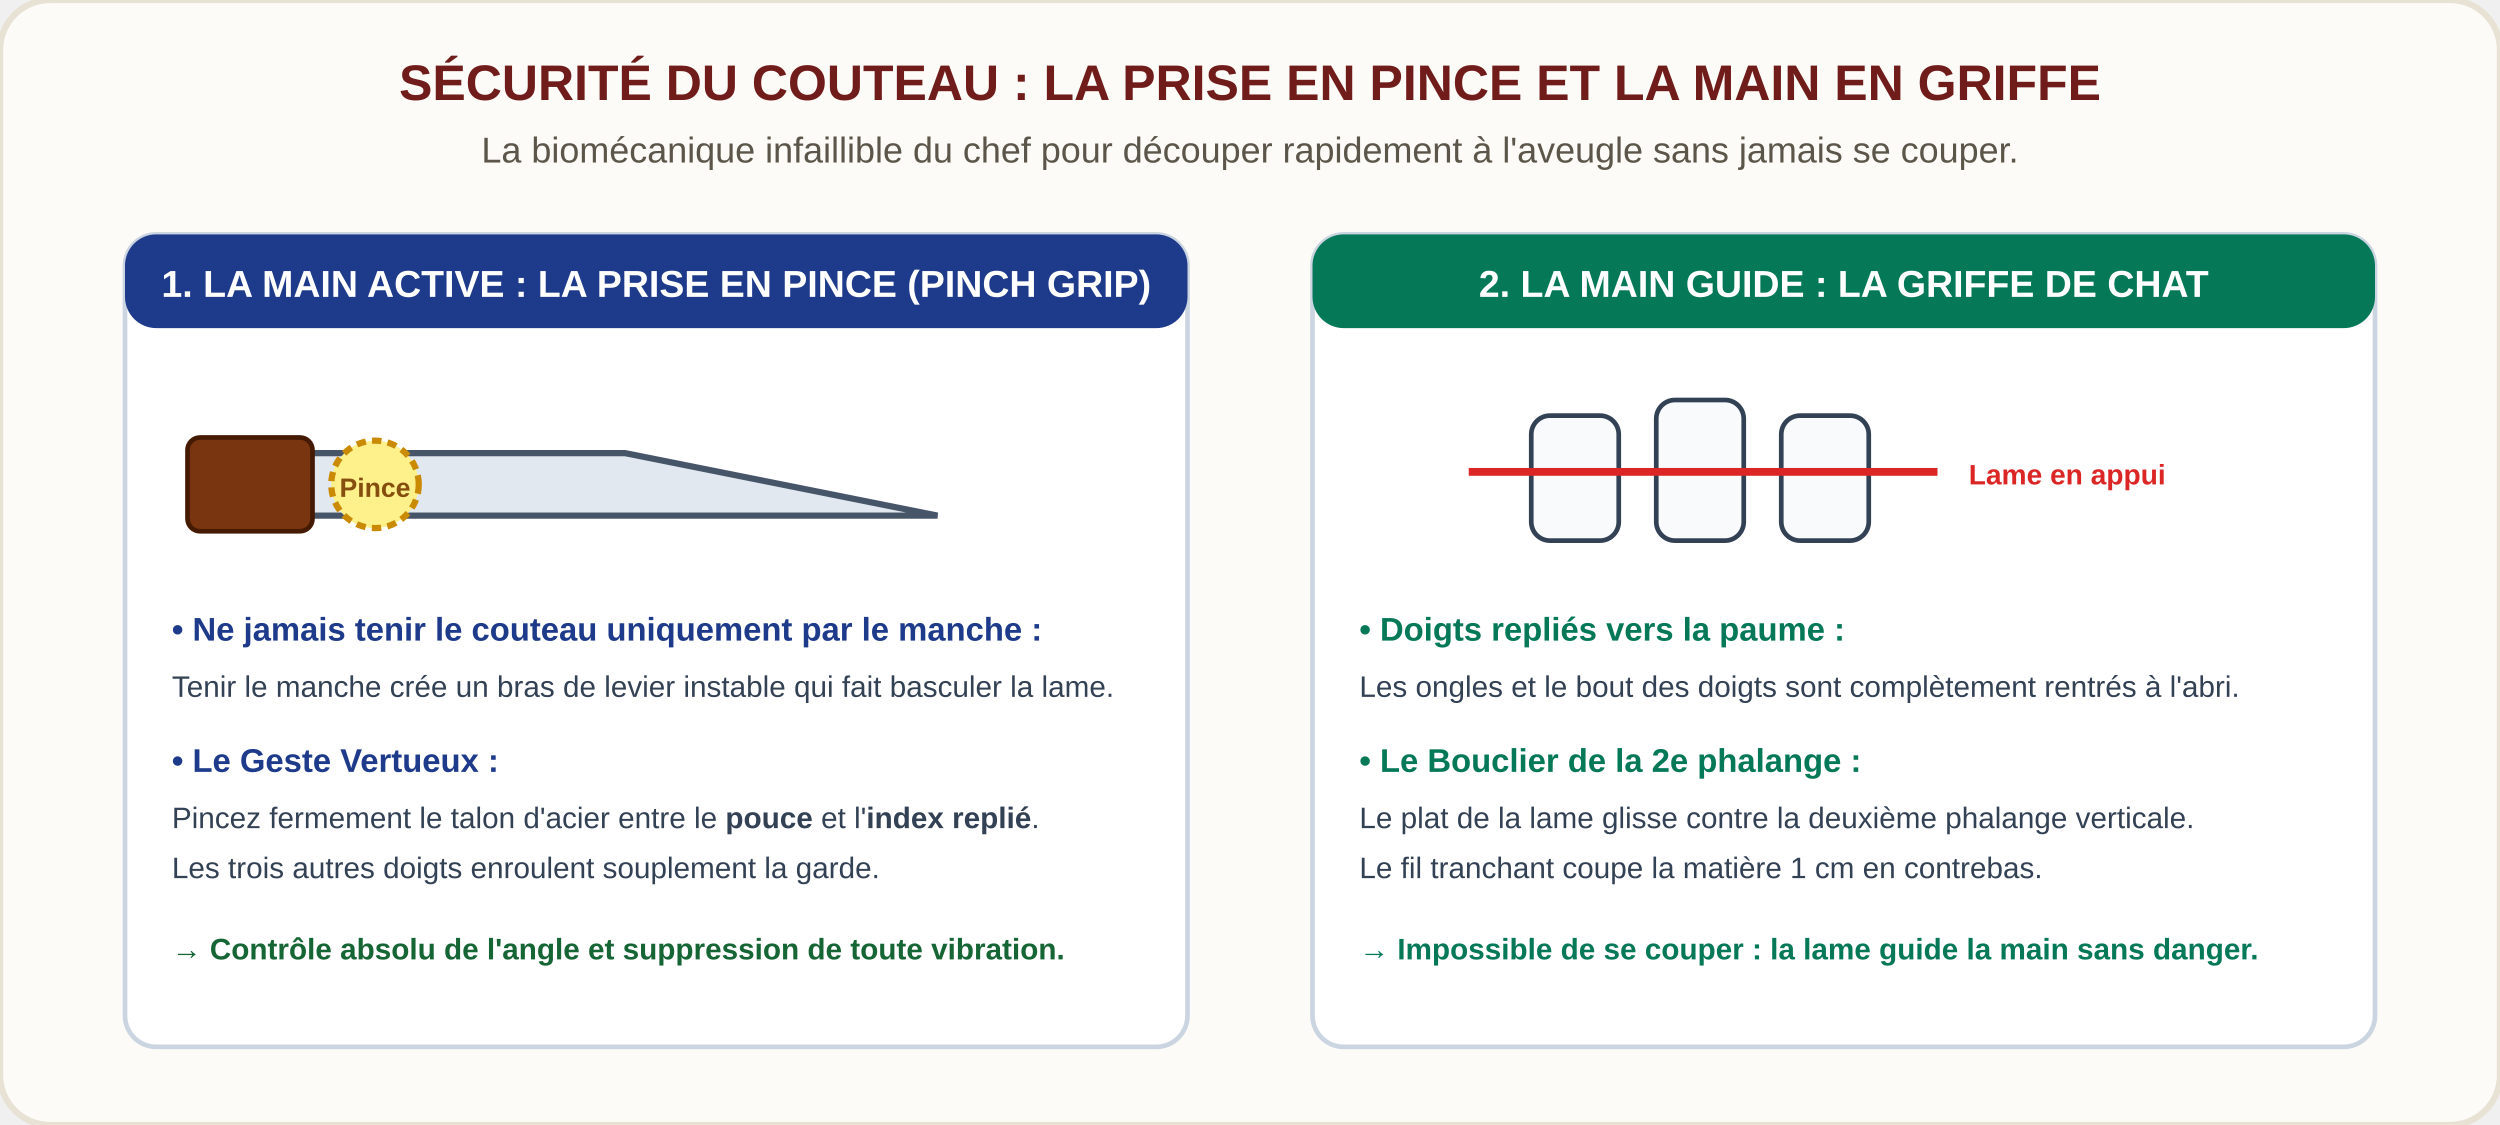
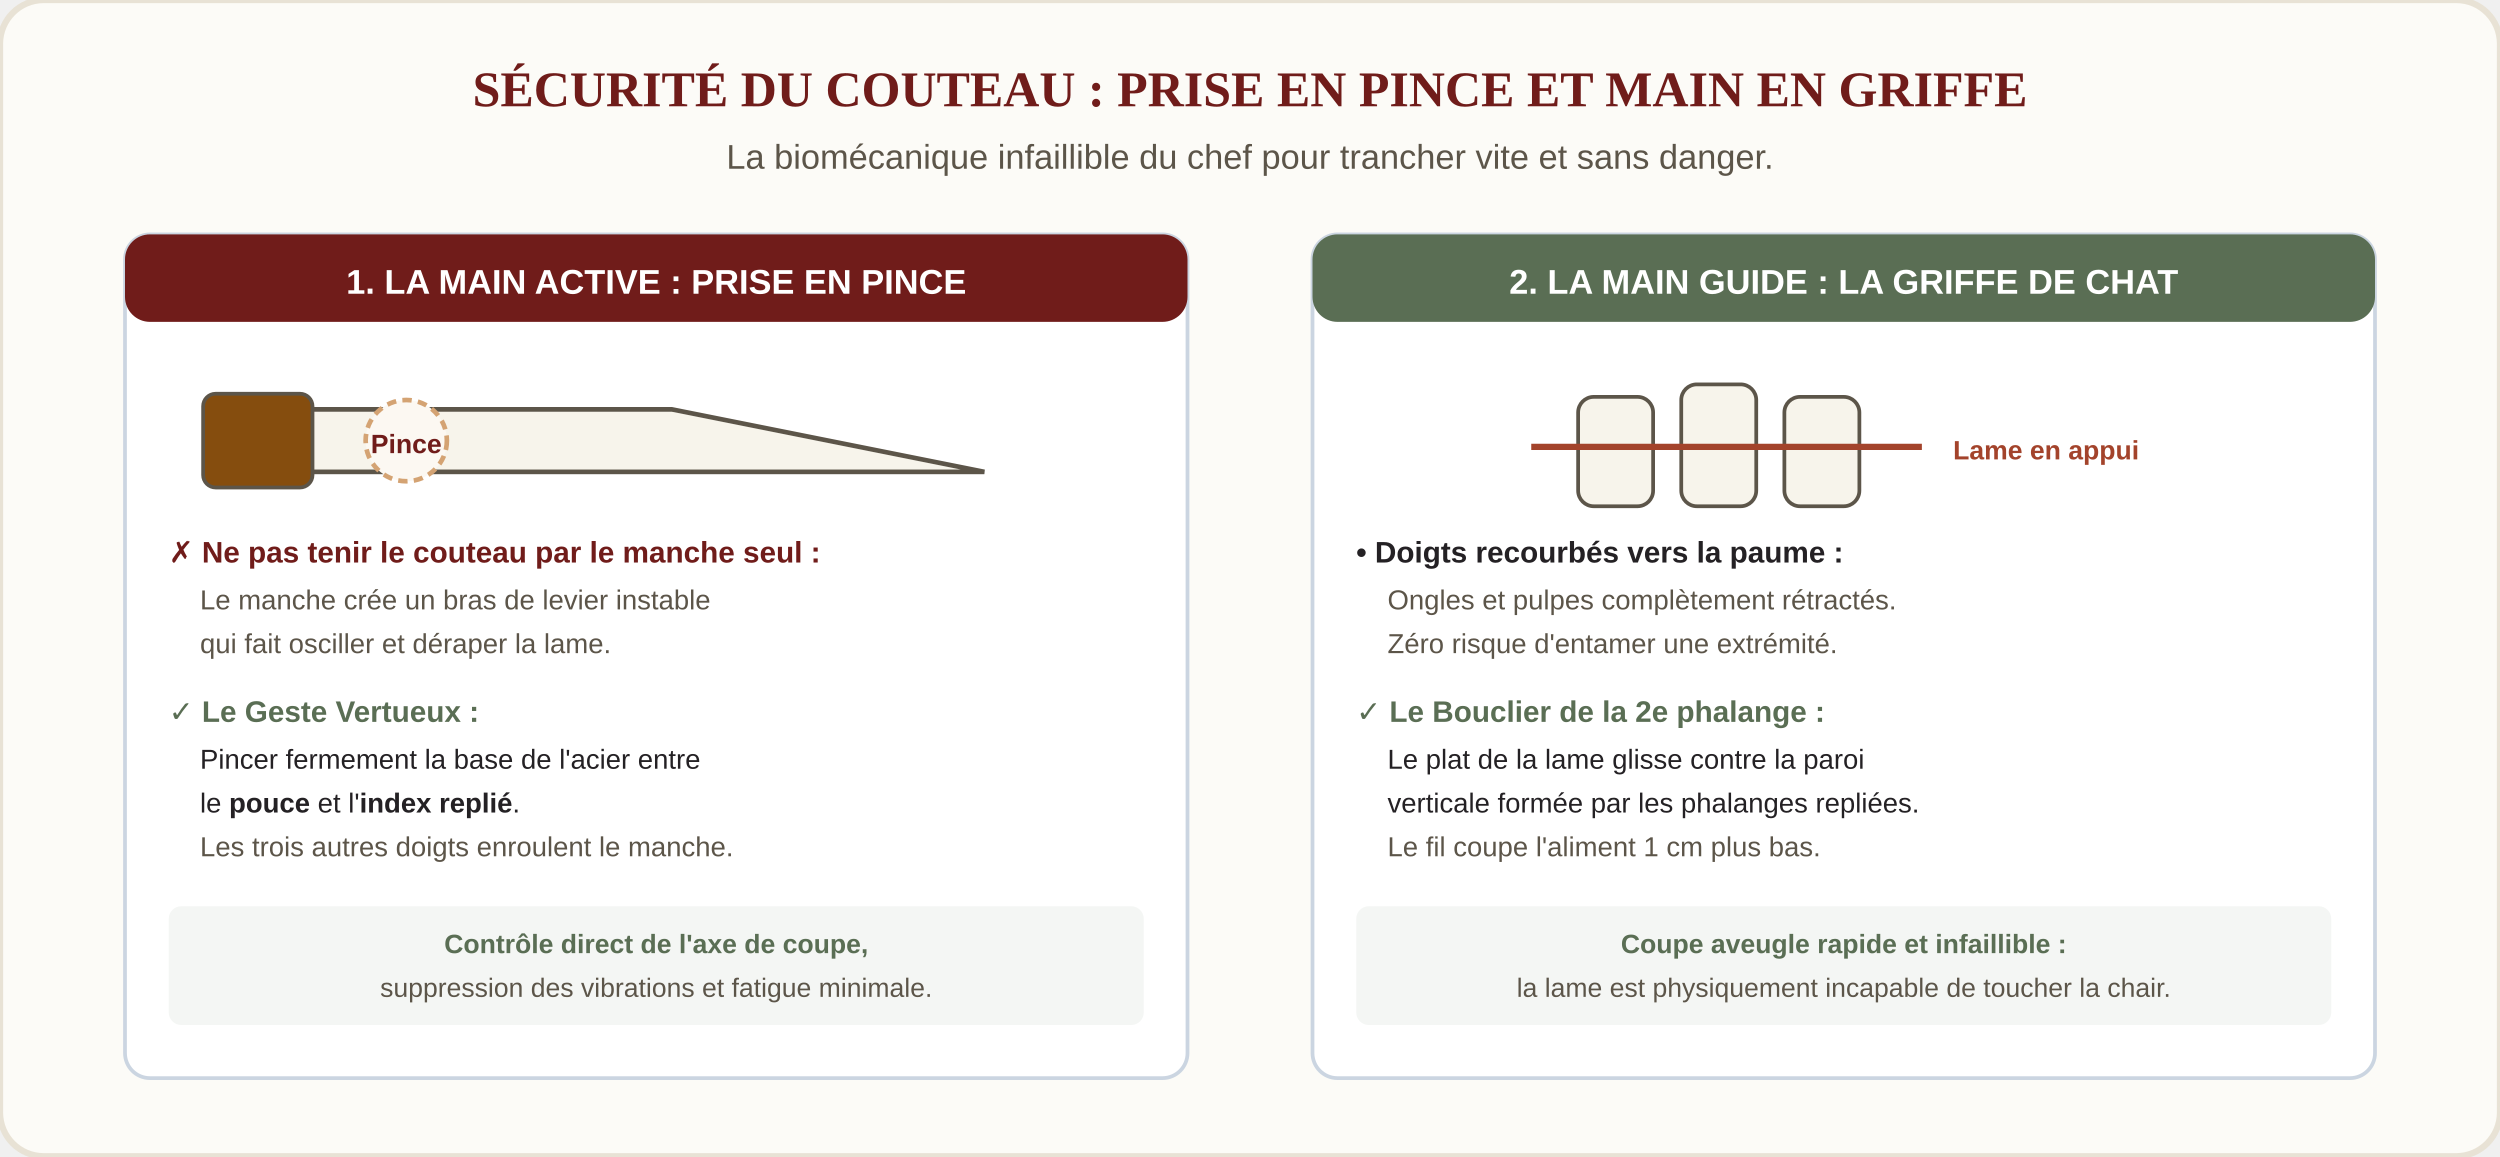
- <svg xmlns="http://www.w3.org/2000/svg" viewBox="0 0 800 360" width="100%" height="100%">
-   <rect width="800" height="360" rx="16" fill="#fcfbf7" stroke="#e8e2d5" stroke-width="2" />
-   <text x="400" y="32" font-family="Liberation Sans, Arial, sans-serif" font-size="16" font-weight="bold" fill="#701c1a" text-anchor="middle">SÉCURITÉ DU COUTEAU : LA PRISE EN PINCE ET LA MAIN EN GRIFFE</text>
-   <text x="400" y="52" font-family="Liberation Sans, Arial, sans-serif" font-size="11.5" fill="#5c5549" text-anchor="middle">La biomécanique infaillible du chef pour découper rapidement à l'aveugle sans jamais se couper.</text>
+ <svg xmlns="http://www.w3.org/2000/svg" viewBox="0 0 800 370" width="100%" height="100%">
+   <rect width="800" height="370" rx="14" fill="#fcfbf7" stroke="#e8e2d5" stroke-width="2" />
+   <text x="400" y="34" font-family="Liberation Serif, Georgia, serif" font-size="16" font-weight="bold" fill="#701c1a" text-anchor="middle">SÉCURITÉ DU COUTEAU : PRISE EN PINCE ET MAIN EN GRIFFE</text>
+   <text x="400" y="54" font-family="Liberation Sans, Arial, sans-serif" font-size="11" fill="#5c5549" text-anchor="middle">La biomécanique infaillible du chef pour trancher vite et sans danger.</text>
  <g transform="translate(40, 75)">
-     <rect width="340" height="260" rx="10" fill="#ffffff" stroke="#cbd5e1" stroke-width="1.5" />
-     <rect x="0" y="0" width="340" height="30" rx="10" fill="#1e3a8a" />
-     <text x="170" y="20" font-family="Liberation Sans, Arial, sans-serif" font-size="12" font-weight="bold" fill="#ffffff" text-anchor="middle">1. LA MAIN ACTIVE : LA PRISE EN PINCE (PINCH GRIP)</text>
-     <path d="M 30 70 L 160 70 L 260 90 L 30 90 Z" fill="#e2e8f0" stroke="#475569" stroke-width="2" />
-     <rect x="20" y="65" width="40" height="30" rx="4" fill="#78350f" stroke="#451a03" stroke-width="1.5" />
-     <circle cx="80" cy="80" r="14" fill="#fef08a" stroke="#ca8a04" stroke-width="2" stroke-dasharray="3 2" />
-     <text x="80" y="84" font-family="Liberation Sans, Arial, sans-serif" font-size="8.5" font-weight="bold" fill="#854d0e" text-anchor="middle">Pince</text>
-     <text x="15" y="130" font-family="Liberation Sans, Arial, sans-serif" font-size="10.5" font-weight="bold" fill="#1e3a8a">• Ne jamais tenir le couteau uniquement par le manche :</text>
-     <text x="15" y="148" font-family="Liberation Sans, Arial, sans-serif" font-size="9.5" fill="#334155">Tenir le manche crée un bras de levier instable qui fait basculer la lame.</text>
-     <text x="15" y="172" font-family="Liberation Sans, Arial, sans-serif" font-size="10.5" font-weight="bold" fill="#1e3a8a">• Le Geste Vertueux :</text>
-     <text x="15" y="190" font-family="Liberation Sans, Arial, sans-serif" font-size="9.5" fill="#334155">Pincez fermement le talon d'acier entre le <tspan font-weight="bold">pouce</tspan> et l'<tspan font-weight="bold">index replié</tspan>.</text>
-     <text x="15" y="206" font-family="Liberation Sans, Arial, sans-serif" font-size="9.5" fill="#334155">Les trois autres doigts enroulent souplement la garde.</text>
-     <text x="15" y="232" font-family="Liberation Sans, Arial, sans-serif" font-size="9.5" font-weight="bold" fill="#166534">→ Contrôle absolu de l'angle et suppression de toute vibration.</text>
+     <rect width="340" height="270" rx="8" fill="#ffffff" stroke="#cbd5e1" stroke-width="1.2" />
+     <rect x="0" y="0" width="340" height="28" rx="8" fill="#701c1a" />
+     <text x="170" y="19" font-family="Liberation Sans, Arial, sans-serif" font-size="11" font-weight="bold" fill="#ffffff" text-anchor="middle">1. LA MAIN ACTIVE : PRISE EN PINCE</text>
+     <g transform="translate(15, 38)">
+       <path d="M 30 18 L 160 18 L 260 38 L 30 38 Z" fill="#f7f4eb" stroke="#5c5549" stroke-width="1.5" />
+       <rect x="10" y="13" width="35" height="30" rx="4" fill="#854d0e" stroke="#5c5549" stroke-width="1.2" />
+       <circle cx="75" cy="28" r="13" fill="#fcf8f2" stroke="#d4a373" stroke-width="1.5" stroke-dasharray="3 2" />
+       <text x="75" y="32" font-family="Liberation Sans, Arial, sans-serif" font-size="8.5" font-weight="bold" fill="#701c1a" text-anchor="middle">Pince</text>
+     </g>
+     <text x="14" y="105" font-family="Liberation Sans, Arial, sans-serif" font-size="9.5" font-weight="bold" fill="#701c1a">✗ Ne pas tenir le couteau par le manche seul :</text>
+     <text x="24" y="120" font-family="Liberation Sans, Arial, sans-serif" font-size="8.8" fill="#5c5549">Le manche crée un bras de levier instable</text>
+     <text x="24" y="134" font-family="Liberation Sans, Arial, sans-serif" font-size="8.8" fill="#5c5549">qui fait osciller et déraper la lame.</text>
+     <text x="14" y="156" font-family="Liberation Sans, Arial, sans-serif" font-size="9.5" font-weight="bold" fill="#5a6e54">✓ Le Geste Vertueux :</text>
+     <text x="24" y="171" font-family="Liberation Sans, Arial, sans-serif" font-size="8.8" fill="#242124">Pincer fermement la base de l'acier entre</text>
+     <text x="24" y="185" font-family="Liberation Sans, Arial, sans-serif" font-size="8.8" fill="#242124">le <tspan font-weight="bold">pouce</tspan> et l'<tspan font-weight="bold">index replié</tspan>.</text>
+     <text x="24" y="199" font-family="Liberation Sans, Arial, sans-serif" font-size="8.8" fill="#5c5549">Les trois autres doigts enroulent le manche.</text>
+     <rect x="14" y="215" width="312" height="38" rx="4" fill="#f4f6f4" />
+     <text x="170" y="230" font-family="Liberation Sans, Arial, sans-serif" font-size="8.5" font-weight="bold" fill="#5a6e54" text-anchor="middle">Contrôle direct de l'axe de coupe,</text>
+     <text x="170" y="244" font-family="Liberation Sans, Arial, sans-serif" font-size="8.5" fill="#5c5549" text-anchor="middle">suppression des vibrations et fatigue minimale.</text>
  </g>
  <g transform="translate(420, 75)">
-     <rect width="340" height="260" rx="10" fill="#ffffff" stroke="#cbd5e1" stroke-width="1.5" />
-     <rect x="0" y="0" width="340" height="30" rx="10" fill="#047857" />
-     <text x="170" y="20" font-family="Liberation Sans, Arial, sans-serif" font-size="12" font-weight="bold" fill="#ffffff" text-anchor="middle">2. LA MAIN GUIDE : LA GRIFFE DE CHAT</text>
-     <g transform="translate(40, 48)">
-       <rect x="30" y="10" width="28" height="40" rx="6" fill="#f8fafc" stroke="#334155" stroke-width="1.5" />
-       <rect x="70" y="5" width="28" height="45" rx="6" fill="#f8fafc" stroke="#334155" stroke-width="1.5" />
-       <rect x="110" y="10" width="28" height="40" rx="6" fill="#f8fafc" stroke="#334155" stroke-width="1.5" />
-       <line x1="10" y1="28" x2="160" y2="28" stroke="#dc2626" stroke-width="2.5" />
-       <text x="170" y="32" font-family="Liberation Sans, Arial, sans-serif" font-size="9" font-weight="bold" fill="#dc2626">Lame en appui</text>
+     <rect width="340" height="270" rx="8" fill="#ffffff" stroke="#cbd5e1" stroke-width="1.2" />
+     <rect x="0" y="0" width="340" height="28" rx="8" fill="#5a6e54" />
+     <text x="170" y="19" font-family="Liberation Sans, Arial, sans-serif" font-size="11" font-weight="bold" fill="#ffffff" text-anchor="middle">2. LA MAIN GUIDE : LA GRIFFE DE CHAT</text>
+     <g transform="translate(60, 42)">
+       <rect x="25" y="10" width="24" height="35" rx="5" fill="#f7f4eb" stroke="#5c5549" stroke-width="1.2" />
+       <rect x="58" y="6" width="24" height="39" rx="5" fill="#f7f4eb" stroke="#5c5549" stroke-width="1.2" />
+       <rect x="91" y="10" width="24" height="35" rx="5" fill="#f7f4eb" stroke="#5c5549" stroke-width="1.2" />
+       <line x1="10" y1="26" x2="135" y2="26" stroke="#a3432b" stroke-width="2" />
+       <text x="145" y="30" font-family="Liberation Sans, Arial, sans-serif" font-size="8.5" font-weight="bold" fill="#a3432b">Lame en appui</text>
    </g>
-     <text x="15" y="130" font-family="Liberation Sans, Arial, sans-serif" font-size="10.5" font-weight="bold" fill="#047857">• Doigts repliés vers la paume :</text>
-     <text x="15" y="148" font-family="Liberation Sans, Arial, sans-serif" font-size="9.5" fill="#334155">Les ongles et le bout des doigts sont complètement rentrés à l'abri.</text>
-     <text x="15" y="172" font-family="Liberation Sans, Arial, sans-serif" font-size="10.5" font-weight="bold" fill="#047857">• Le Bouclier de la 2e phalange :</text>
-     <text x="15" y="190" font-family="Liberation Sans, Arial, sans-serif" font-size="9.5" fill="#334155">Le plat de la lame glisse contre la deuxième phalange verticale.</text>
-     <text x="15" y="206" font-family="Liberation Sans, Arial, sans-serif" font-size="9.5" fill="#334155">Le fil tranchant coupe la matière 1 cm en contrebas.</text>
-     <text x="15" y="232" font-family="Liberation Sans, Arial, sans-serif" font-size="9.5" font-weight="bold" fill="#047857">→ Impossible de se couper : la lame guide la main sans danger.</text>
+     <text x="14" y="105" font-family="Liberation Sans, Arial, sans-serif" font-size="9.5" font-weight="bold" fill="#242124">• Doigts recourbés vers la paume :</text>
+     <text x="24" y="120" font-family="Liberation Sans, Arial, sans-serif" font-size="8.8" fill="#5c5549">Ongles et pulpes complètement rétractés.</text>
+     <text x="24" y="134" font-family="Liberation Sans, Arial, sans-serif" font-size="8.8" fill="#5c5549">Zéro risque d'entamer une extrémité.</text>
+     <text x="14" y="156" font-family="Liberation Sans, Arial, sans-serif" font-size="9.5" font-weight="bold" fill="#5a6e54">✓ Le Bouclier de la 2e phalange :</text>
+     <text x="24" y="171" font-family="Liberation Sans, Arial, sans-serif" font-size="8.8" fill="#242124">Le plat de la lame glisse contre la paroi</text>
+     <text x="24" y="185" font-family="Liberation Sans, Arial, sans-serif" font-size="8.8" fill="#242124">verticale formée par les phalanges repliées.</text>
+     <text x="24" y="199" font-family="Liberation Sans, Arial, sans-serif" font-size="8.8" fill="#5c5549">Le fil coupe l'aliment 1 cm plus bas.</text>
+     <rect x="14" y="215" width="312" height="38" rx="4" fill="#f4f6f4" />
+     <text x="170" y="230" font-family="Liberation Sans, Arial, sans-serif" font-size="8.5" font-weight="bold" fill="#5a6e54" text-anchor="middle">Coupe aveugle rapide et infaillible :</text>
+     <text x="170" y="244" font-family="Liberation Sans, Arial, sans-serif" font-size="8.5" fill="#5c5549" text-anchor="middle">la lame est physiquement incapable de toucher la chair.</text>
  </g>
</svg>
